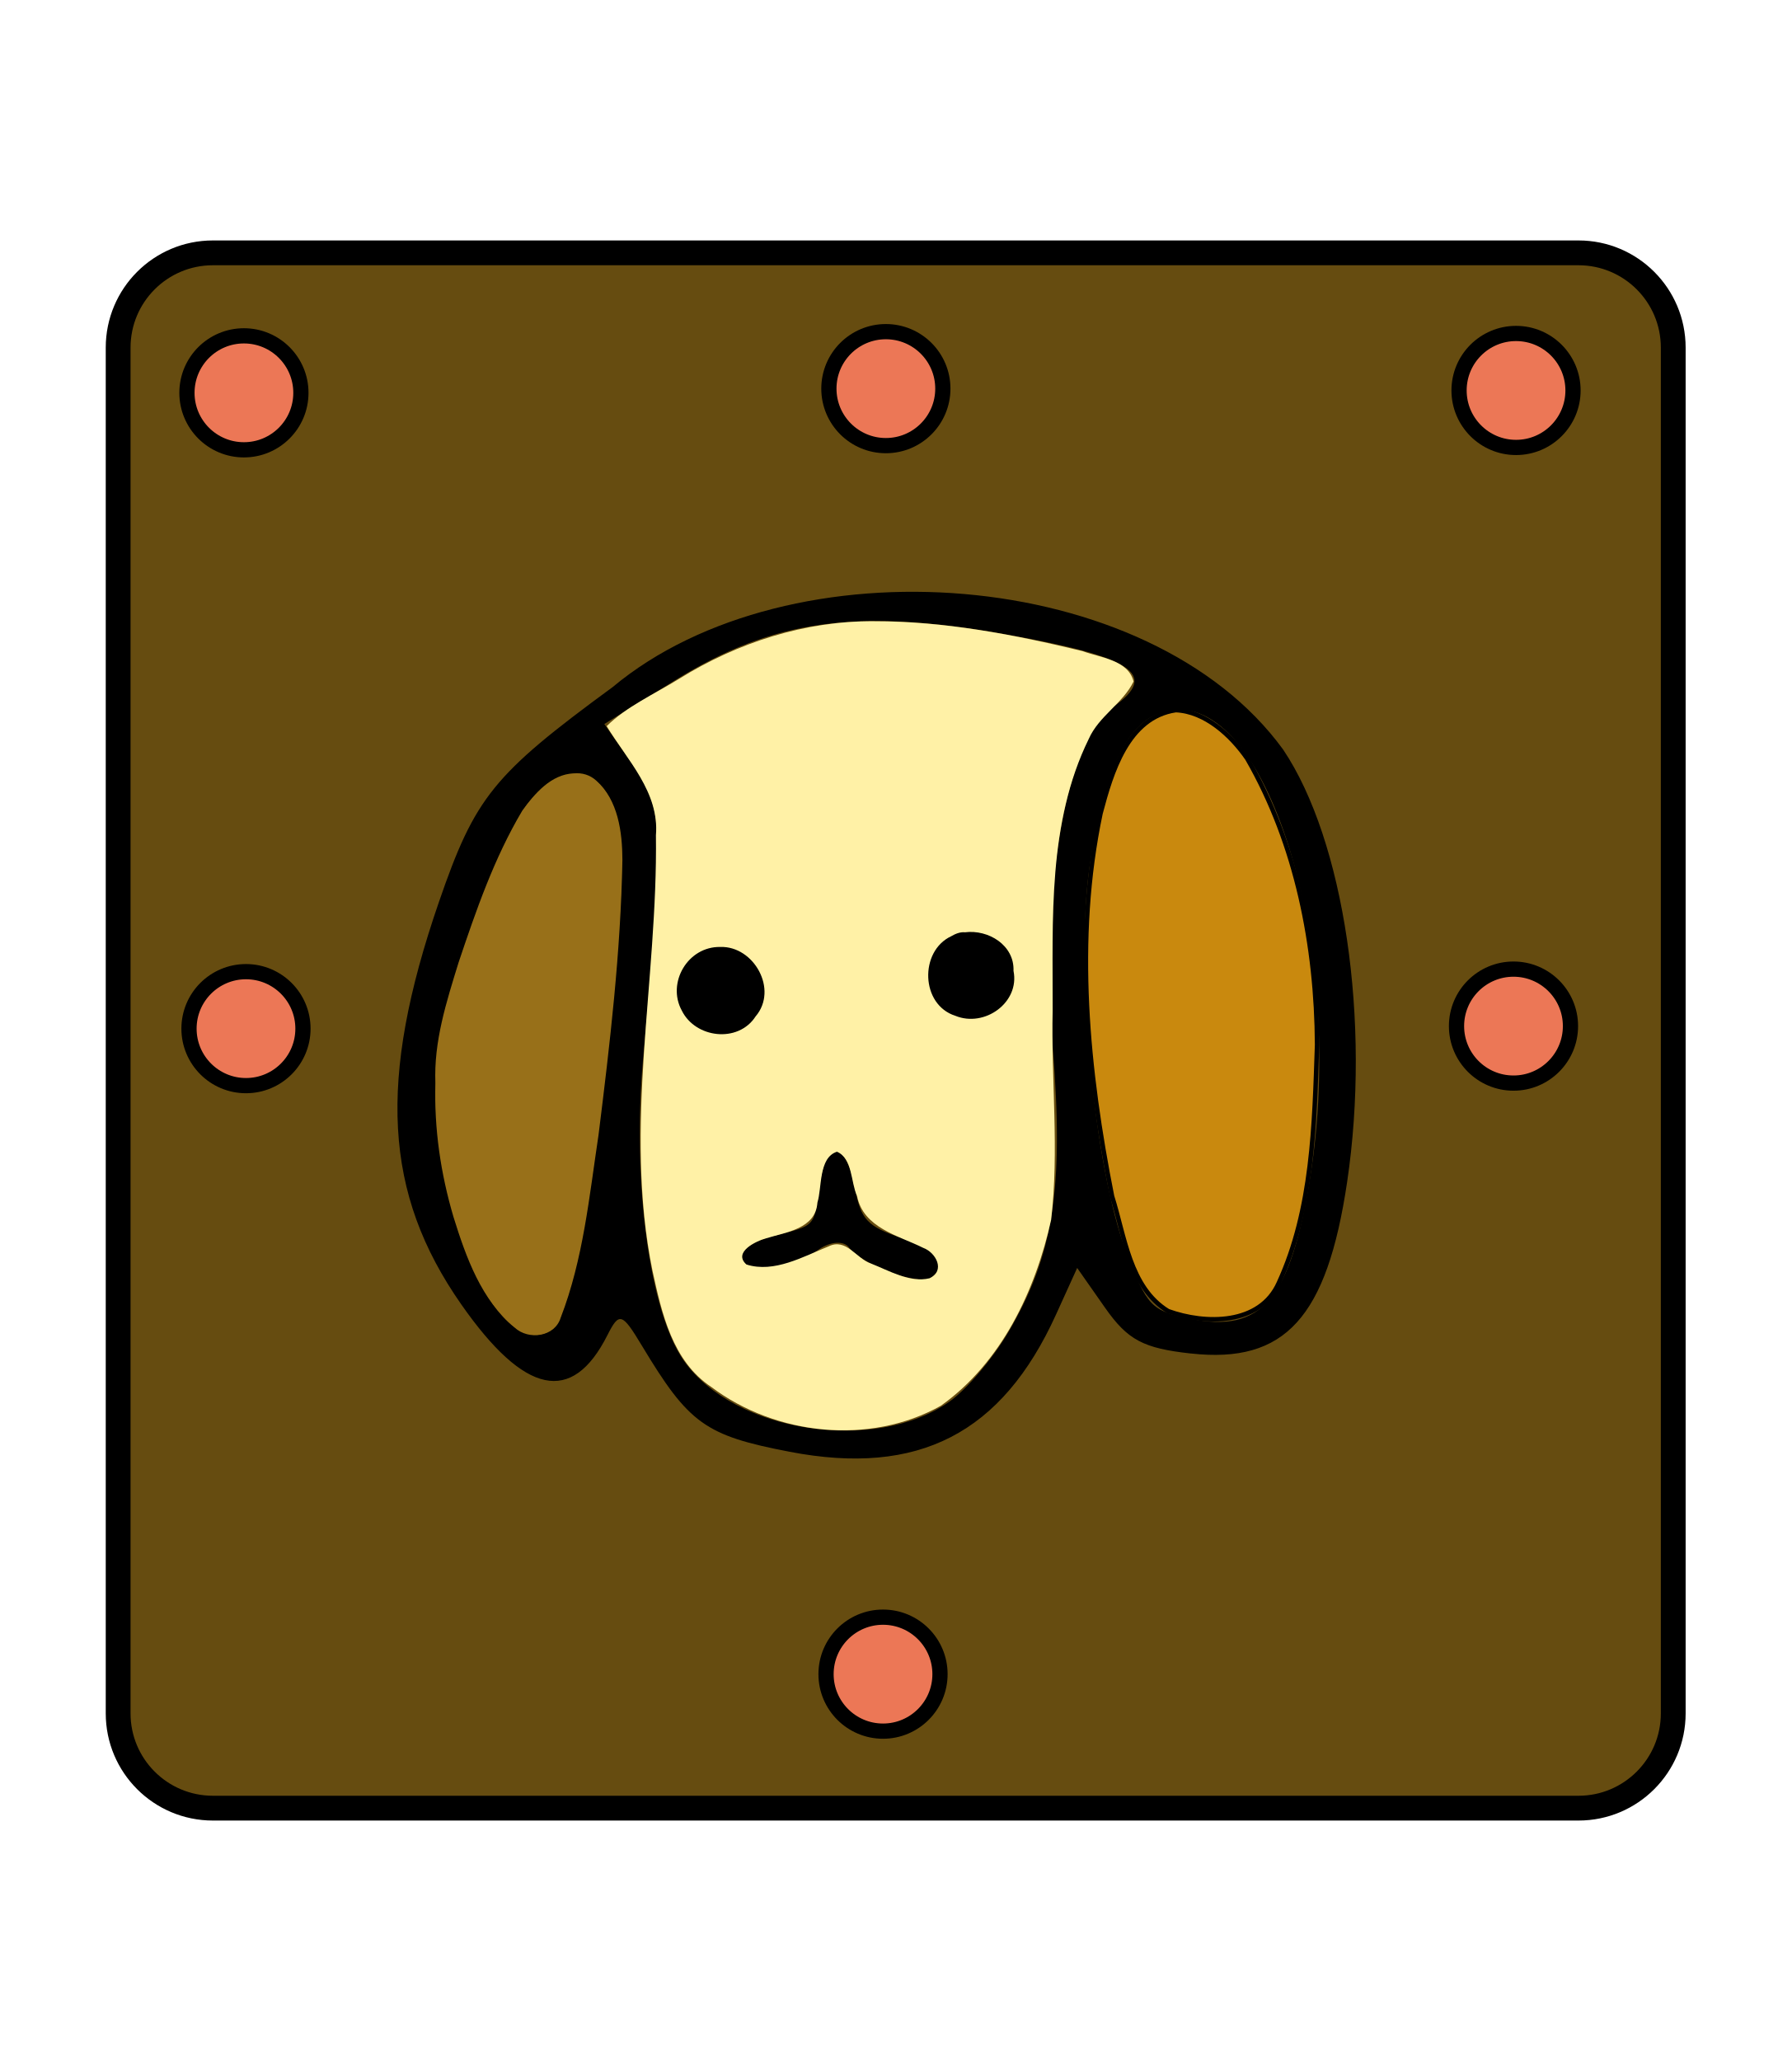
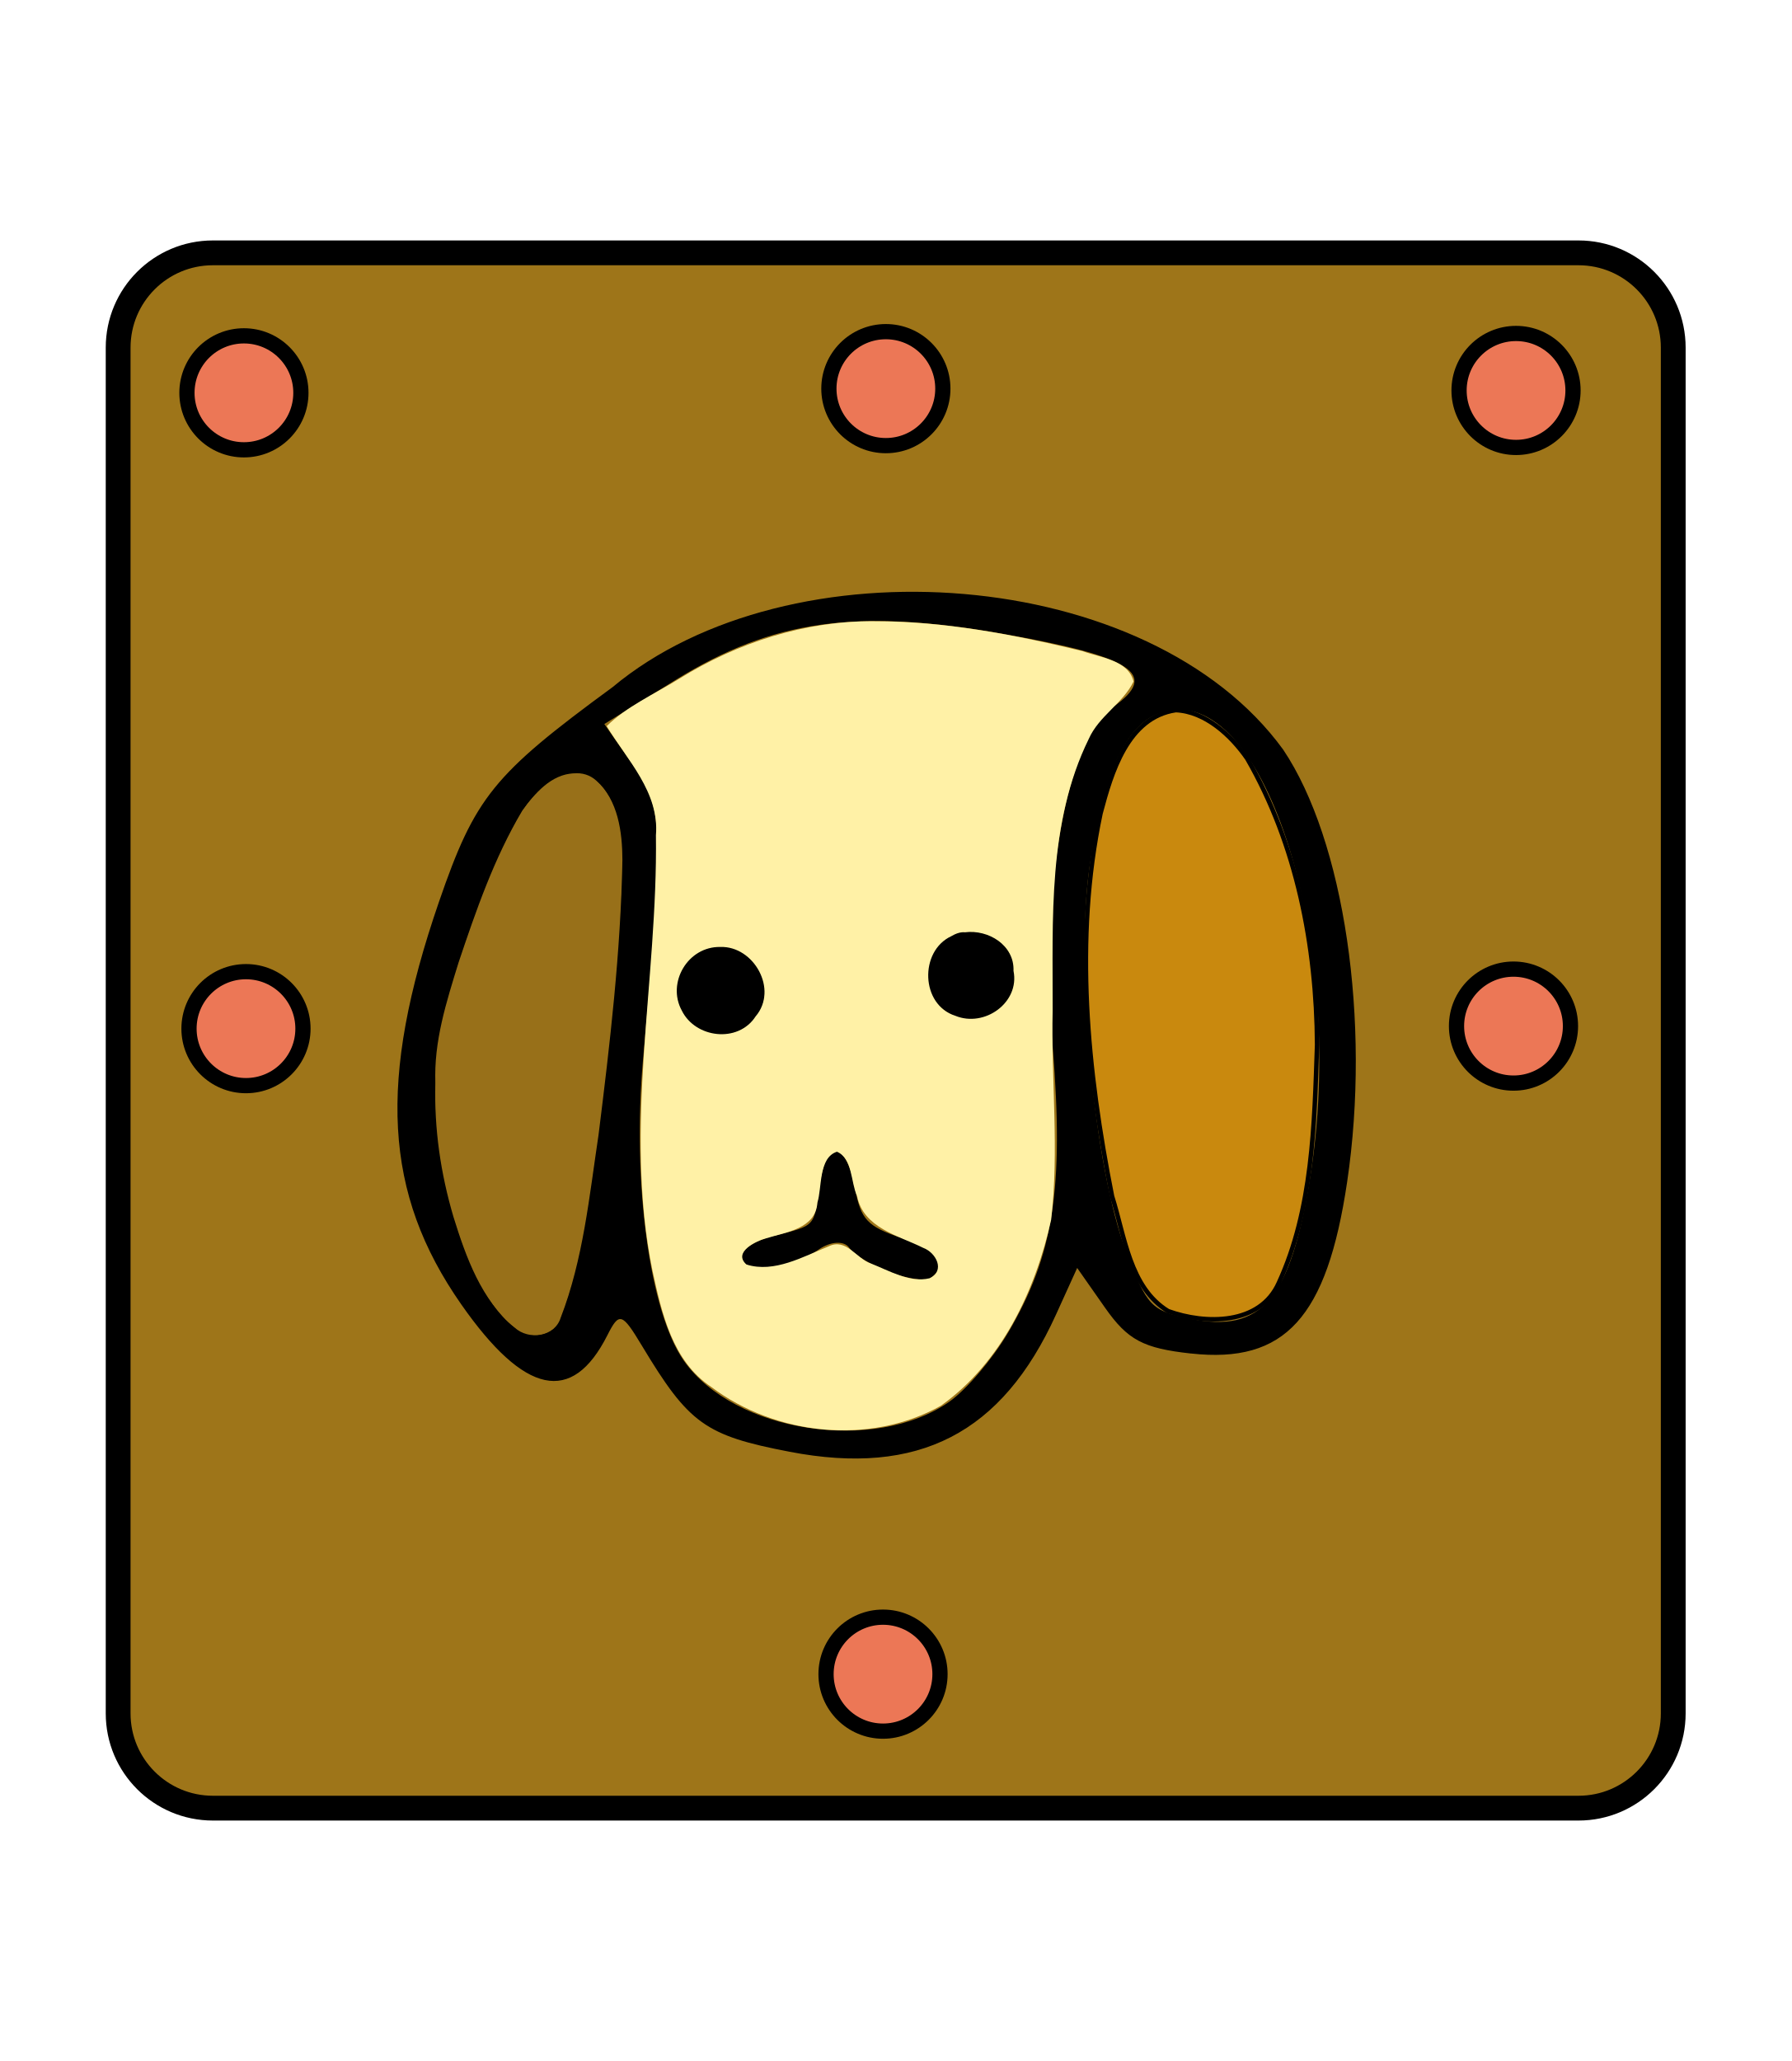
<svg xmlns="http://www.w3.org/2000/svg" id="svg4905" version="1.1" height="60" width="52.157">
  <defs id="defs4909" />
  <filter id="drop-shadow">
    <feGaussianBlur id="feGaussianBlur4880" stdDeviation="2" result="blur" in="SourceAlpha" />
    <feOffset id="feOffset4882" dy="2" dx="2" result="offsetBlur" />
    <feBlend id="feBlend4884" mode="normal" in2="offsetBlur" in="SourceGraphic" />
  </filter>
-   <rect ry="2.759" y="7.361" x="3.44" height="45.278" width="45.278" id="rect5497" style="opacity:1;fill:#664c10;fill-opacity:1;stroke:#000000;stroke-width:0.722;stroke-linecap:square;stroke-linejoin:miter;stroke-miterlimit:4;stroke-dasharray:none;stroke-opacity:1;paint-order:fill markers stroke" />
+   <rect ry="2.759" y="7.361" x="3.44" height="45.278" width="45.278" id="rect5497" style="opacity:1;fill:#9e7519;fill-opacity:1;stroke:#000000;stroke-width:0.722;stroke-linecap:square;stroke-linejoin:miter;stroke-miterlimit:4;stroke-dasharray:none;stroke-opacity:1;paint-order:fill markers stroke" />
  <circle r="1.659" cy="11.436" cx="7.102" id="path5973" style="opacity:1;fill:#ec7756;fill-opacity:1;stroke:#000000;stroke-width:0.443;stroke-linecap:square;stroke-linejoin:miter;stroke-miterlimit:4;stroke-dasharray:none;stroke-opacity:1;paint-order:fill markers stroke" />
  <circle r="1.659" cy="11.314" cx="25.793" id="path5973-1" style="opacity:1;fill:#ec7756;fill-opacity:1;stroke:#000000;stroke-width:0.443;stroke-linecap:square;stroke-linejoin:miter;stroke-miterlimit:4;stroke-dasharray:none;stroke-opacity:1;paint-order:fill markers stroke" />
  <circle r="1.659" cy="11.367" cx="44.141" id="path5973-1-8" style="opacity:1;fill:#ec7756;fill-opacity:1;stroke:#000000;stroke-width:0.443;stroke-linecap:square;stroke-linejoin:miter;stroke-miterlimit:4;stroke-dasharray:none;stroke-opacity:1;paint-order:fill markers stroke" />
  <circle r="1.659" cy="29.946" cx="7.162" id="path5973-1-7" style="opacity:1;fill:#ec7756;fill-opacity:1;stroke:#000000;stroke-width:0.443;stroke-linecap:square;stroke-linejoin:miter;stroke-miterlimit:4;stroke-dasharray:none;stroke-opacity:1;paint-order:fill markers stroke" />
  <circle r="1.659" cy="29.872" cx="44.067" id="path5973-1-9" style="opacity:1;fill:#ec7756;fill-opacity:1;stroke:#000000;stroke-width:0.443;stroke-linecap:square;stroke-linejoin:miter;stroke-miterlimit:4;stroke-dasharray:none;stroke-opacity:1;paint-order:fill markers stroke" />
  <circle r="1.659" cy="48.738" cx="25.71" id="path5973-1-0" style="opacity:1;fill:#ec7756;fill-opacity:1;stroke:#000000;stroke-width:0.443;stroke-linecap:square;stroke-linejoin:miter;stroke-miterlimit:4;stroke-dasharray:none;stroke-opacity:1;paint-order:fill markers stroke" />
  <g transform="matrix(1.032529,0,0,1.032529,135.0908,-278.0885)" id="g13408">
    <g id="g12579" transform="translate(4.611309,-17.29241)">
      <path style="fill:#000000;stroke-width:0.353" d="m -101.857,324.783 c -1.354,-0.148 -1.79,-0.381 -2.432,-1.297 l -0.782,-1.116 -0.596,1.312 c -1.524,3.356 -3.879,4.569 -7.51,3.871 -2.386,-0.459 -2.842,-0.786 -4.171,-2.996 -0.558,-0.927 -0.637,-0.951 -0.972,-0.288 -0.995,1.968 -2.334,1.684 -4.122,-0.876 -2.182,-3.124 -2.359,-6.314 -0.628,-11.339 1.021,-2.963 1.528,-3.59 4.896,-6.059 4.995,-4.166 15.142,-3.426 18.911,1.759 1.723,2.563 2.478,7.666 1.804,12.194 -0.569,3.824 -1.752,5.124 -4.398,4.834 z m 3.361,-5.003 c 1.004,-6.27 -1.13,-13.477 -3.891,-13.144 -1.183,0.143 -1.909,1.515 -2.333,4.411 -0.417,2.843 0.122,8.499 1.037,10.882 0.585,1.523 0.7,1.644 1.788,1.87 2.03,0.423 2.843,-0.539 3.4,-4.019 z m -8.525,4.417 c 1.286,-2.186 1.579,-4.06 1.261,-8.058 -0.357,-4.493 0.382,-8.66 1.701,-9.585 1.315,-0.922 0.572,-1.416 -3.1,-2.062 -4.123,-0.725 -6.496,-0.393 -9.217,1.288 l -2.029,1.254 0.815,1.162 c 0.855,1.22 0.871,1.698 0.277,8.294 -0.311,3.452 0.185,7.118 1.149,8.493 1.417,2.022 5.38,2.635 7.489,1.157 0.477,-0.334 1.221,-1.209 1.653,-1.944 z m -3.322,-1.702 c -0.495,-0.18 -1.016,-0.493 -1.158,-0.696 -0.142,-0.203 -0.527,-0.181 -0.855,0.049 -0.797,0.558 -2.15,0.7 -2.178,0.229 -0.013,-0.226 0.351,-0.472 0.904,-0.612 1.197,-0.303 1.131,-0.23 1.299,-1.434 0.182,-1.306 0.746,-1.251 0.996,0.098 0.163,0.877 0.349,1.074 1.318,1.399 1.049,0.351 1.336,0.76 0.798,1.137 -0.123,0.086 -0.629,0.01 -1.124,-0.17 z m -8.552,-1.772 c 0.524,-3.327 0.958,-7.646 0.983,-9.761 0.028,-2.417 -1.26,-3.299 -2.584,-1.77 -0.684,0.79 -2.085,4.382 -2.506,6.425 -0.78,3.786 1.405,9.692 3.136,8.479 0.272,-0.191 0.709,-1.708 0.971,-3.373 z" id="path12478" />
      <g style="fill:#000000" id="g12503">
        <circle style="opacity:1;fill:#000000;fill-opacity:1;stroke:none;stroke-width:0.25;stroke-linecap:square;stroke-linejoin:miter;stroke-miterlimit:4;stroke-dasharray:none;stroke-opacity:1;paint-order:fill markers stroke" id="path12484" cx="-108.062" cy="314.111" r="1.252" />
        <circle style="opacity:1;fill:#000000;fill-opacity:1;stroke:none;stroke-width:0.25;stroke-linecap:square;stroke-linejoin:miter;stroke-miterlimit:4;stroke-dasharray:none;stroke-opacity:1;paint-order:fill markers stroke" id="path12484-0" cx="-115.125" cy="314.55" r="1.252" />
      </g>
    </g>
    <path style="opacity:1;fill:#987019;fill-opacity:1;stroke:none;stroke-width:0.167;stroke-linecap:square;stroke-linejoin:miter;stroke-miterlimit:4;stroke-dasharray:none;stroke-opacity:1;paint-order:fill markers stroke" d="m -239.122,89.859 c -2.414,0.097 -4.165,2.157 -5.481,3.976 -3.002,5.043 -4.93,10.641 -6.792,16.182 -1.287,4.172 -2.662,8.436 -2.465,12.86 -0.149,4.828 0.559,9.643 1.93,14.268 1.331,4.271 2.953,8.838 6.519,11.774 1.467,1.37 4.285,0.996 4.904,-1.065 2.404,-6.218 3.044,-12.926 4.03,-19.47 1.217,-9.727 2.367,-19.493 2.544,-29.303 -0.01,-2.961 -0.449,-6.366 -2.784,-8.449 -0.668,-0.61 -1.508,-0.86 -2.405,-0.772 z" id="path12589" transform="matrix(0.2645833,0,0,0.2645833,-51.38914,267.3577)" />
    <path style="opacity:1;fill:#fff1a6;fill-opacity:1;stroke:none;stroke-width:0.334;stroke-linecap:square;stroke-linejoin:miter;stroke-miterlimit:4;stroke-dasharray:none;stroke-opacity:1;paint-order:fill markers stroke" d="m -207.111,73.645 c -7.369,-0.045 -14.575,2.271 -20.801,6.15 -2.579,1.595 -5.601,2.944 -7.695,5.031 2.183,3.603 5.631,7.074 5.247,11.622 0.207,15.432 -3.489,31.052 -0.369,46.401 0.995,4.545 2.121,9.653 6.278,12.402 6.852,5.158 16.896,6.23 24.45,2.001 6.461,-4.58 10.086,-12.263 11.762,-19.82 0.868,-7.392 -0.005,-14.873 0.161,-22.298 0.029,-9.72 -0.544,-19.996 3.852,-28.953 1.068,-2.428 3.643,-3.784 4.771,-6.111 -0.558,-2.304 -3.566,-2.541 -5.455,-3.245 -7.263,-1.756 -14.703,-3.189 -22.202,-3.179 z m 9.692,33.148 c 2.478,-0.316 5.278,1.362 5.169,4.11 0.688,3.379 -3.09,6.073 -6.206,4.785 -3.689,-1.163 -3.846,-6.881 -0.432,-8.475 0.444,-0.259 0.941,-0.469 1.468,-0.42 z m -26.079,1.563 c 3.573,-0.12 6.207,4.546 3.761,7.4 -1.854,2.881 -6.421,2.331 -7.87,-0.632 -1.611,-2.945 0.638,-6.834 4.109,-6.768 z m 12.433,21.821 c 1.685,0.724 1.458,3.259 2.139,4.716 0.679,3.417 4.411,4.207 7.051,5.528 1.359,0.492 2.395,2.442 0.679,3.239 -2.098,0.515 -4.316,-0.816 -6.254,-1.573 -1.578,-0.526 -2.617,-2.764 -4.526,-1.816 -2.722,1.097 -5.782,2.854 -8.737,1.925 -1.464,-1.31 1.006,-2.505 2.094,-2.79 2.083,-0.651 5.295,-1.006 5.468,-3.81 0.506,-1.575 0.104,-4.782 2.086,-5.419 z" id="path12591" transform="matrix(0.2645833,0,0,0.2645833,-51.38914,267.3577)" />
    <path style="opacity:1;fill:#c9890e;fill-opacity:1;stroke:#000000;stroke-width:0.472;stroke-linecap:square;stroke-linejoin:miter;stroke-miterlimit:4;stroke-dasharray:none;stroke-opacity:1;paint-order:fill markers stroke" d="m -174.95,83.121 c -5.14,0.758 -6.875,6.665 -8.022,10.992 -2.84,13.444 -1.424,27.455 1.227,40.812 1.342,4.202 1.864,9.726 5.976,12.235 3.962,1.44 9.791,1.501 11.795,-3.006 3.627,-7.878 3.784,-16.853 4.077,-25.381 -0.053,-10.512 -2.162,-21.321 -7.449,-30.495 -1.703,-2.464 -4.466,-5.02 -7.604,-5.157 z" id="path12595" transform="matrix(0.2645833,0,0,0.2645833,-51.38914,267.3577)" />
  </g>
</svg>
